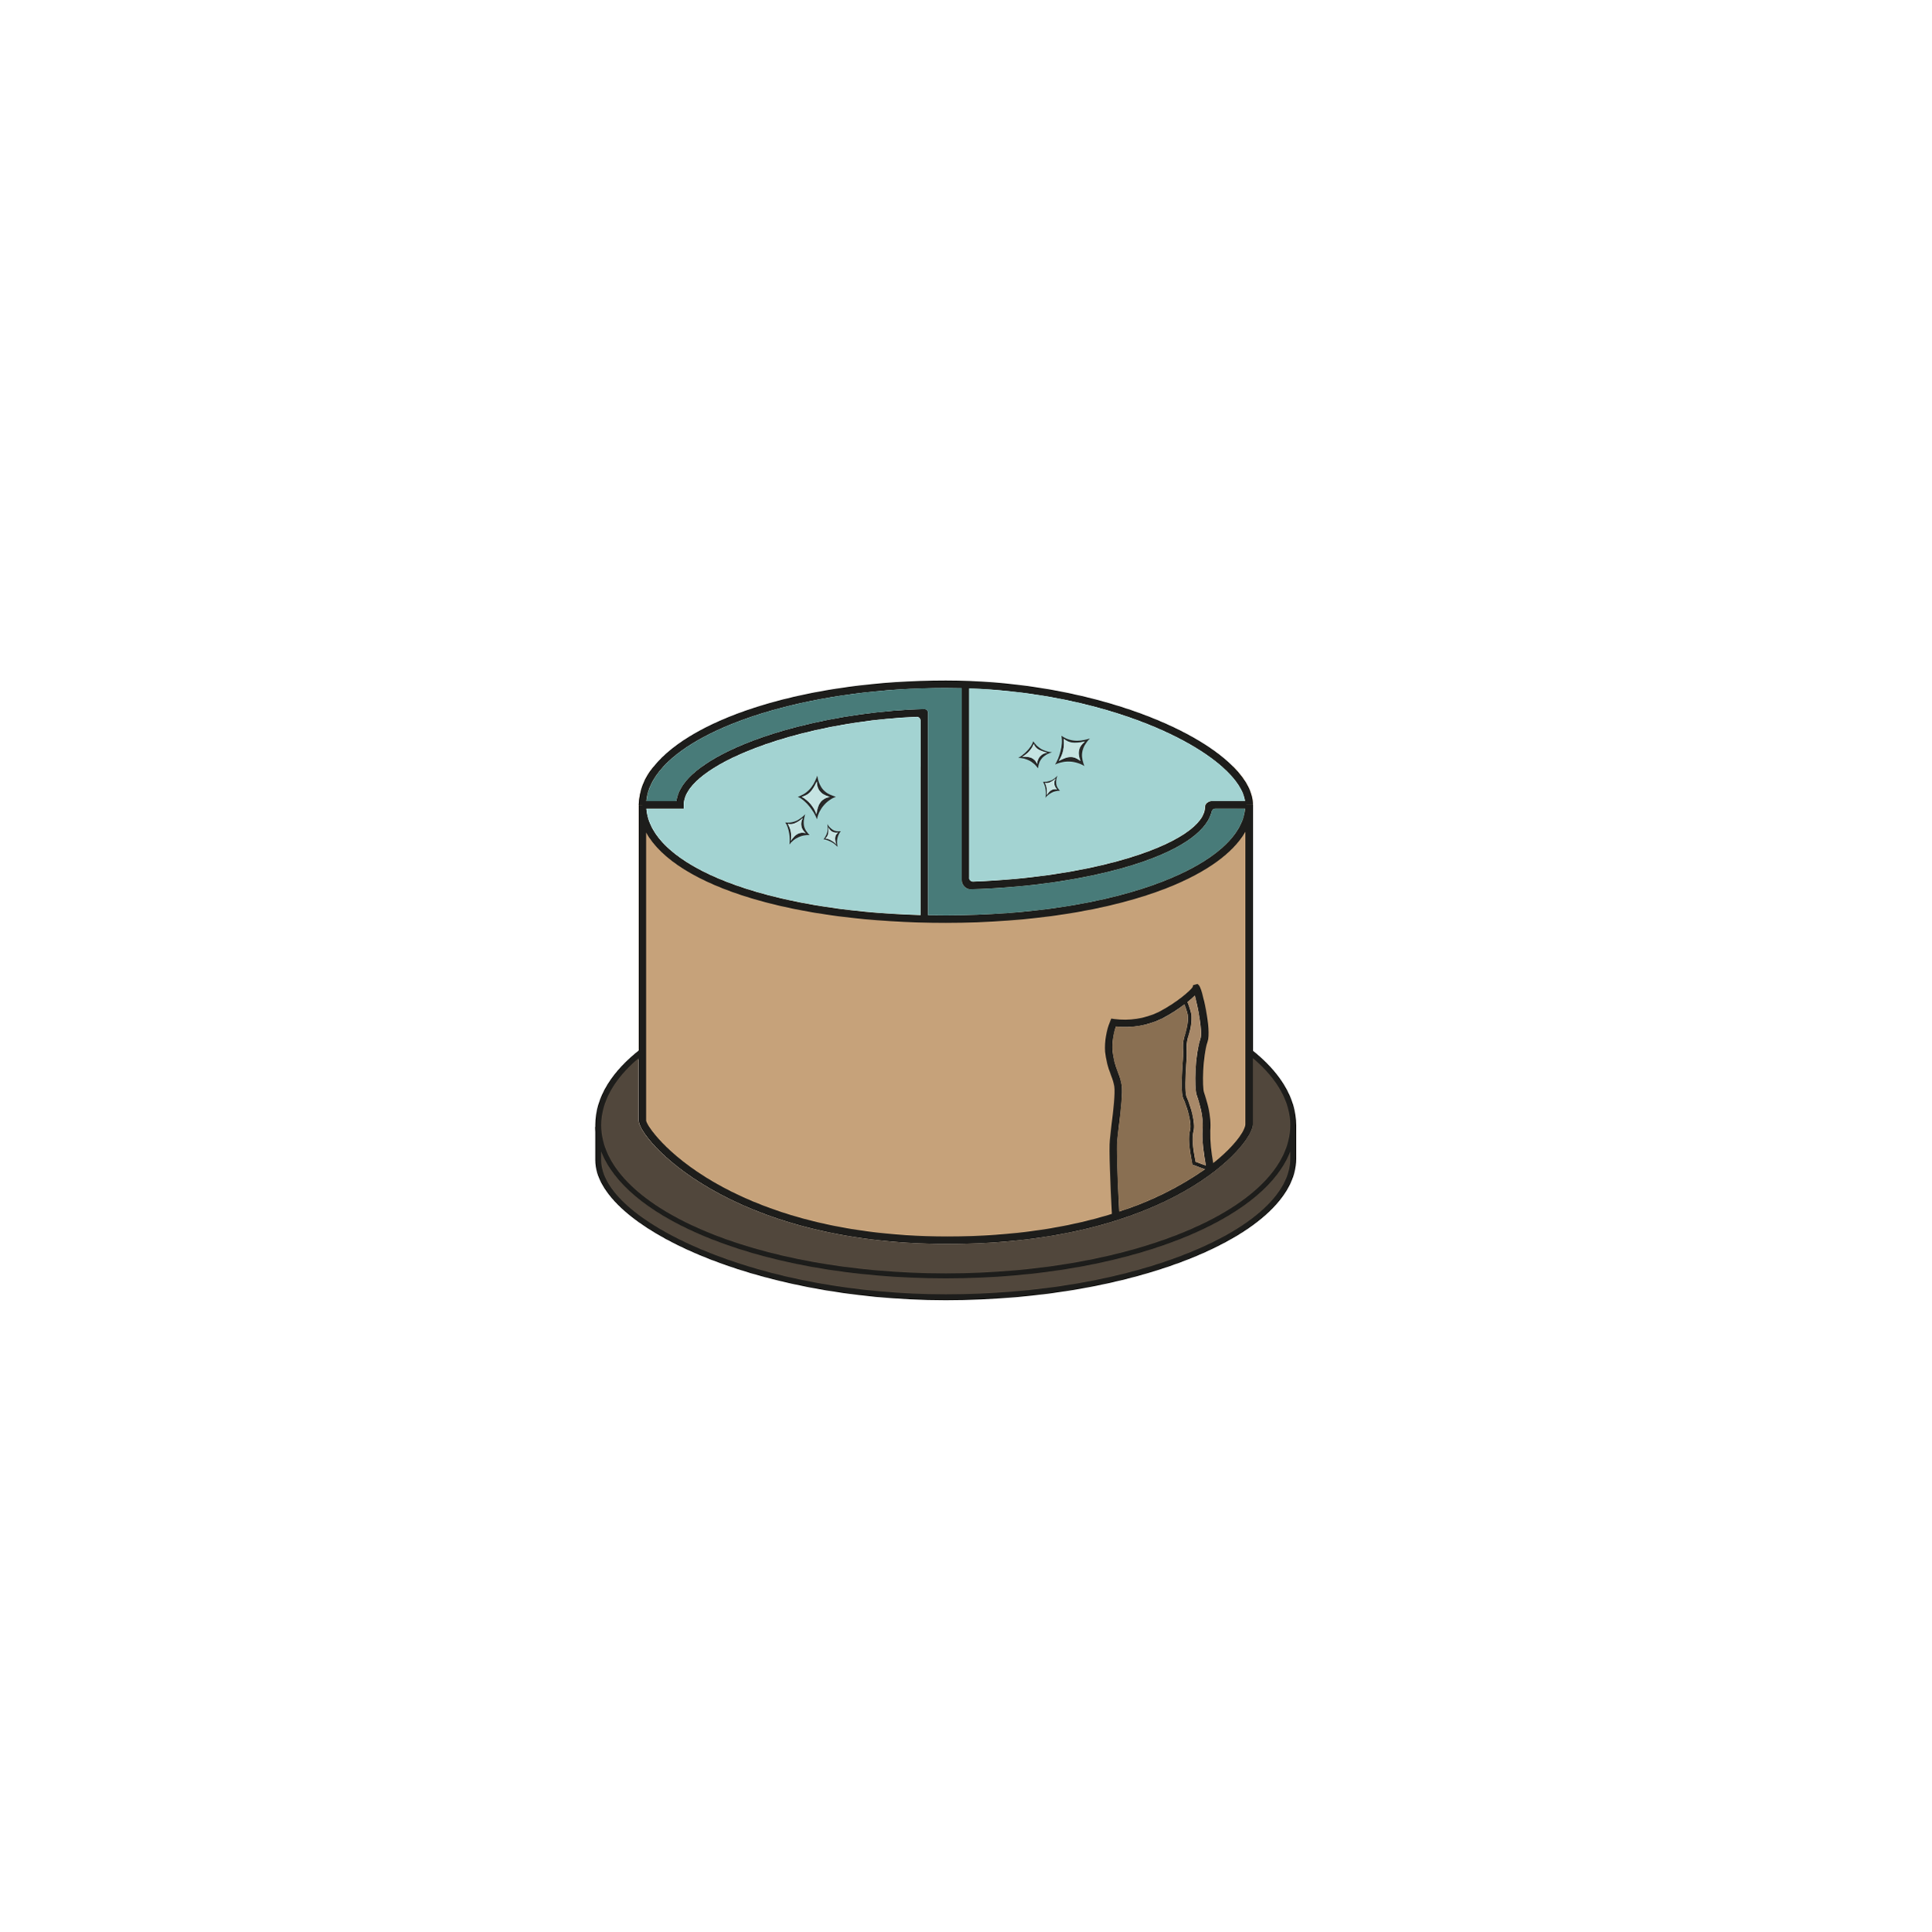
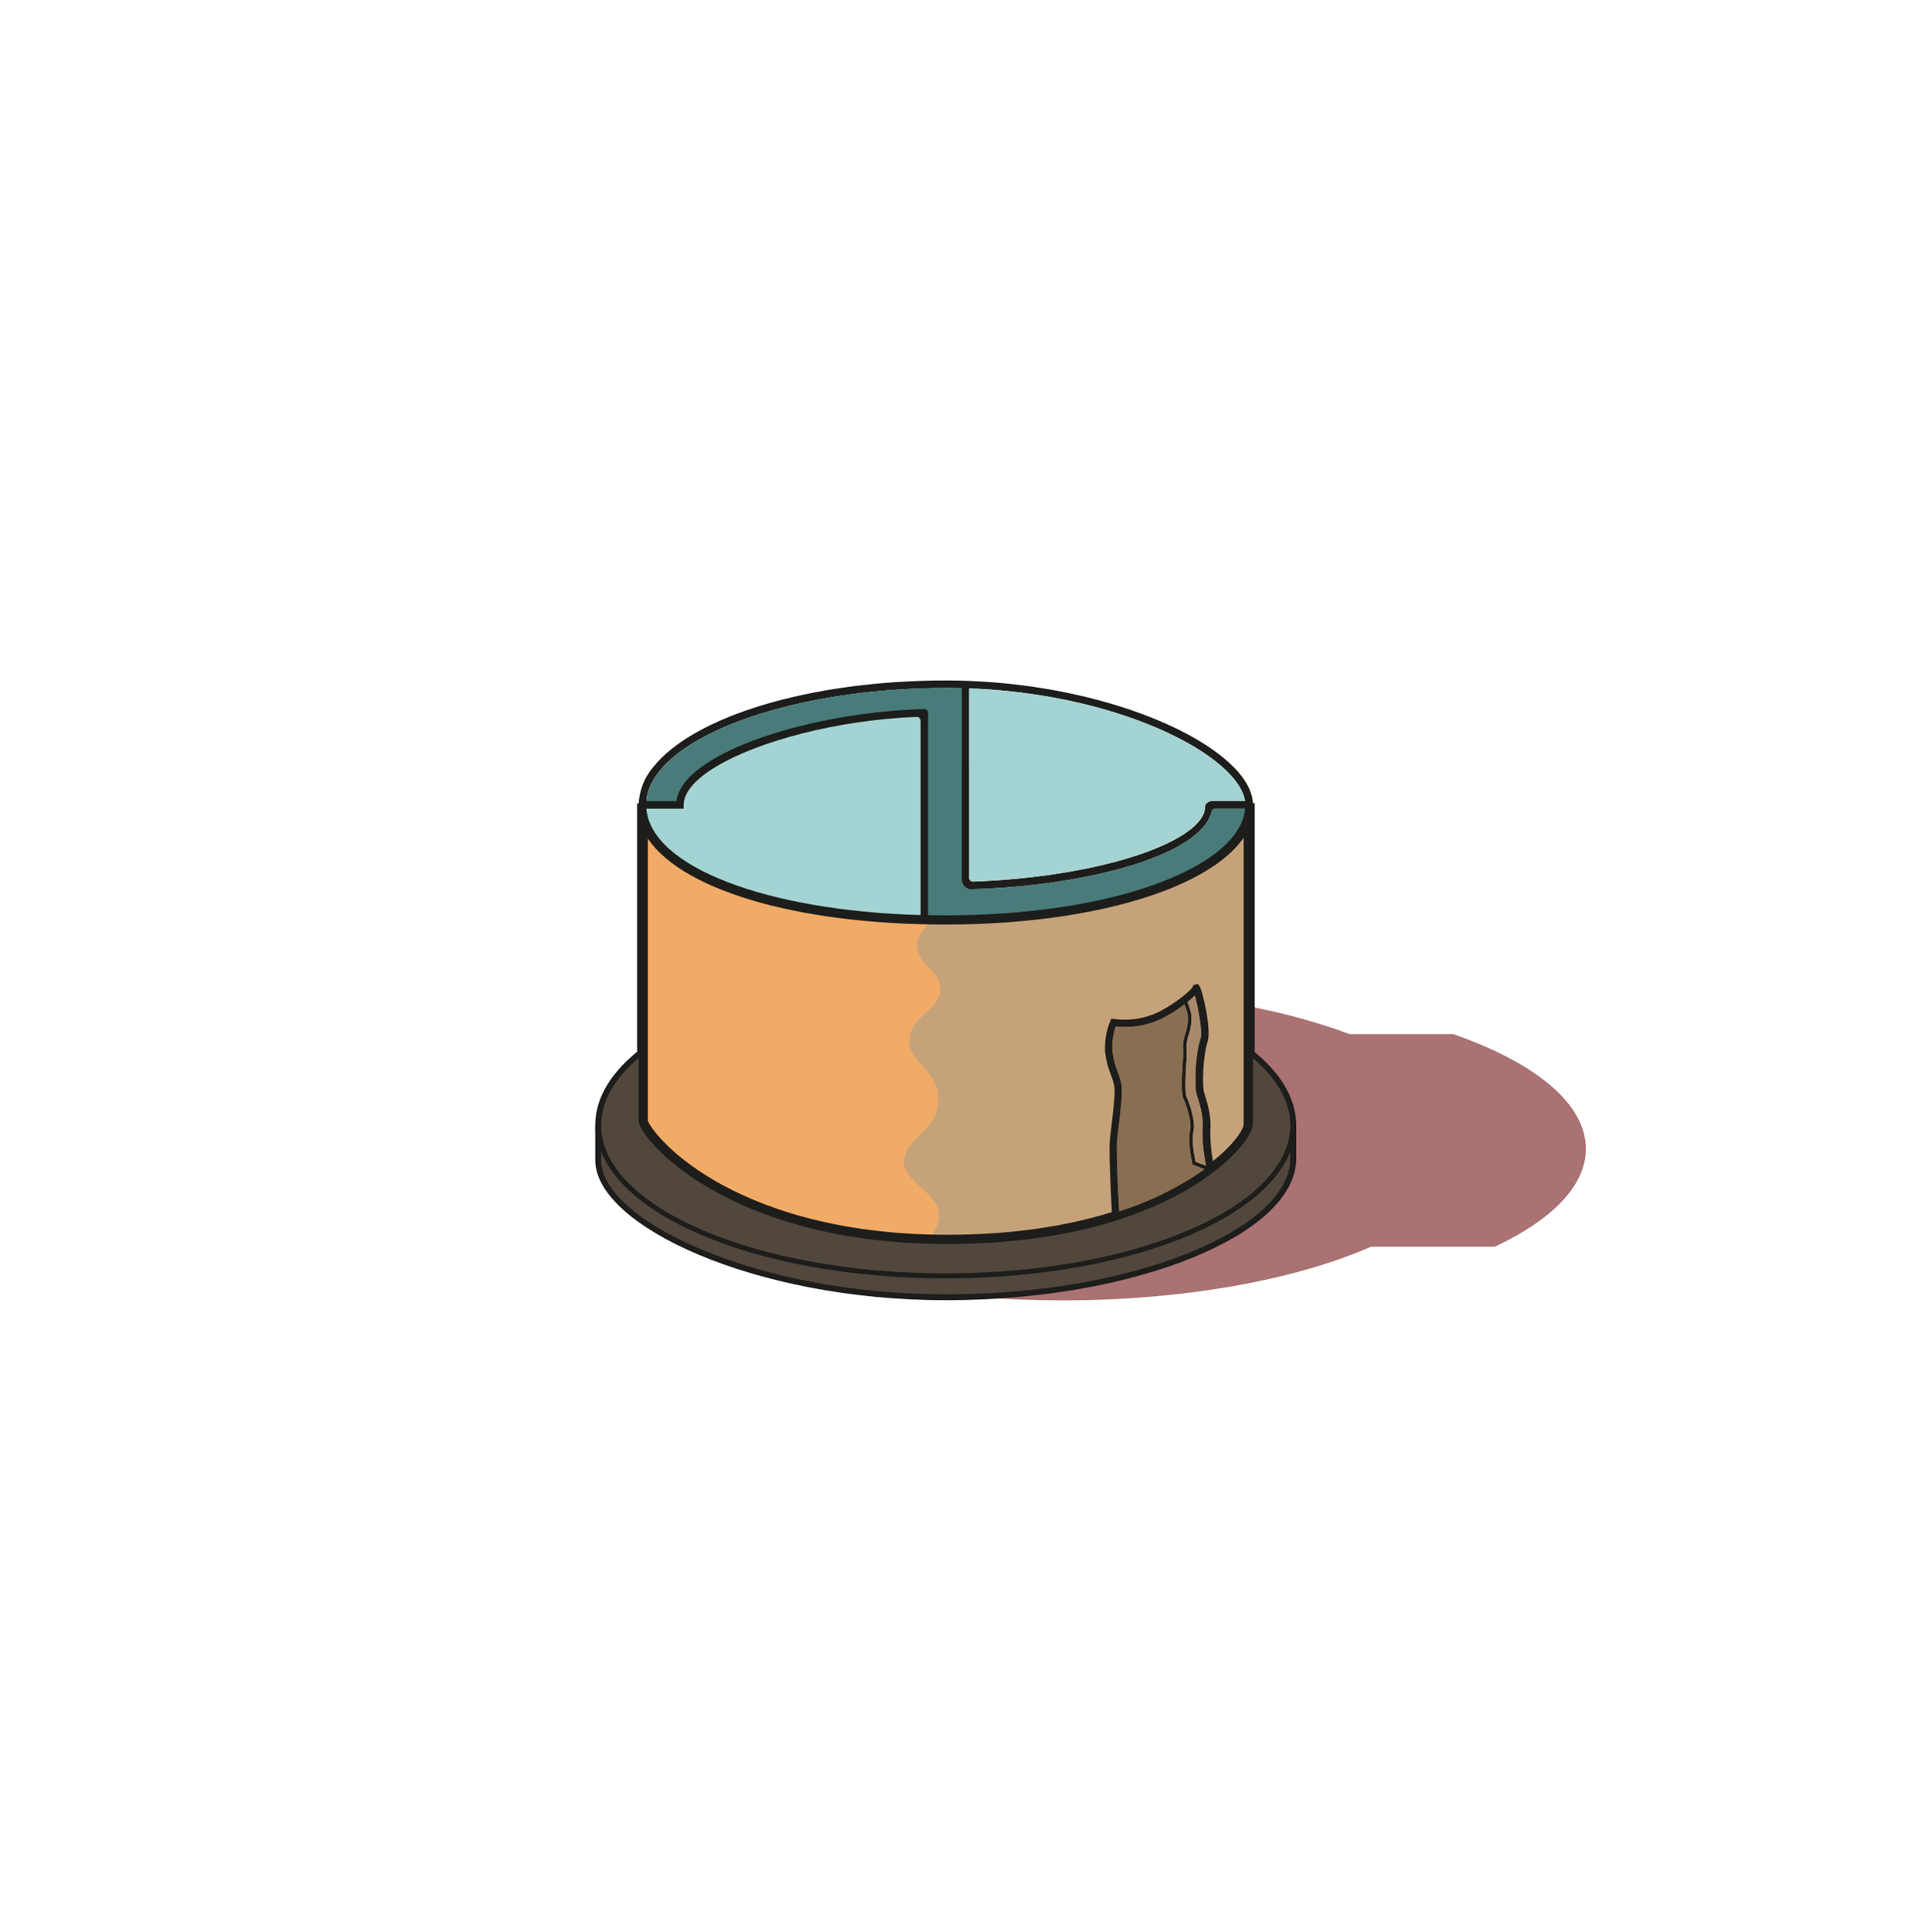
- <svg xmlns="http://www.w3.org/2000/svg" viewBox="0 0 566.93 566.93">
+ <svg xmlns="http://www.w3.org/2000/svg" id="_1" data-name="1" viewBox="0 0 566.93 566.93">
  <defs>
-     <style>.cls-1{fill:#c6a27a;}.cls-2{fill:#1d1d1b;}.cls-3{fill:none;stroke:#1d1d1b;stroke-miterlimit:10;stroke-width:2px;}.cls-4{fill:#a3d3d2;}.cls-5{fill:#896f52;}.cls-6{fill:#a88969;}.cls-7{fill:#487b79;}.cls-8{fill:#51473c;}.cls-9{fill:#282828;}.cls-10{fill:#c6e4e2;}</style>
+     <style>.cls-1{fill:#aa7272;}.cls-2{fill:#f0ab67;}.cls-3{fill:#c6a27a;}.cls-4,.cls-5{fill:#1d1d1b;}.cls-4,.cls-6{stroke:#1d1d1b;stroke-miterlimit:10;}.cls-6{fill:none;stroke-width:2px;}.cls-7{fill:#a3d3d2;}.cls-8{fill:#896f52;}.cls-9{fill:#a88969;}.cls-10{fill:#487b79;}.cls-11{fill:#51473c;}</style>
  </defs>
-   <g id="Layer_1" data-name="Layer 1">
-     <path class="cls-1" d="M362.07,225.1h-3.3c3.94,3.47,6.28,6.94,6.73,10.07-1.66,0-8.65,0-9.8,0-.39,0-2,.4-2,1.76,0,5-7.9,10.46-21.69,14.75-12.79,4-29.59,6.56-46.4,7.15a1.11,1.11,0,0,1-1.14-1.11V225.1h-2.21v33.22a2.73,2.73,0,0,0,2.37,2.73h0c33.28-.81,67.86-9.67,71-22.84a1.09,1.09,0,0,1,1.06-.83h8.76c-.71,8-9.28,15.62-24.32,21.44-16.45,6.37-39,9.88-63.58,9.88-1.74,0-3.47,0-5.18-.05V225.1h-2.2v43.5c-45.45-1.27-79.13-14.2-80.52-31.22h11v-1.11c0-3.75,3.5-7.62,9.39-11.17H206c-4.28,3.11-7,6.52-7.42,10.07h-8.82c.29-3.5,2-6.88,4.93-10.07h-2.87a17.9,17.9,0,0,0-4.32,11.17V329c0,5.16,26.13,36.18,90.68,36.18,65.23,0,89.64-29.17,89.64-35.13V236.27c0-3.63-2-7.44-5.72-11.17m-13.65,97c-.65-1.45-.37-6.18-.16-9.64a32.88,32.88,0,0,0,.11-5.06,10.87,10.87,0,0,1,.6-3.53,15.43,15.43,0,0,0,.8-6.07,18.33,18.33,0,0,0-1.17-3.67,25.14,25.14,0,0,0,2.16-1.91c.9,3.36,2.36,10.62,1.61,12.82-1.54,4.58-1.83,14.1-1.05,16.42.67,2,2.08,6.22,1.72,10.21-.26,3,.47,7.76.95,10.47l-3-1.1c-.91-4.69-1.06-7.17-.58-9.05.59-2.35-.85-7.29-2-9.89m-19.86,33.54c-.61-11.38-.82-18.81-.59-21,.13-1.26.3-2.7.48-4.2.58-4.78,1.17-9.72.82-12a20.36,20.36,0,0,0-1.11-3.78,23.33,23.33,0,0,1-1.59-6.27,18.62,18.62,0,0,1,1-7.1,25,25,0,0,0,13.4-2.3,46.64,46.64,0,0,0,6.7-4.22,15.59,15.59,0,0,1,1,3.14c.28,1.68-.28,3.77-.77,5.62a10.57,10.57,0,0,0-.62,4,34.88,34.88,0,0,1-.13,4.82c-.24,4-.51,8.46.25,10.16,1.14,2.55,2.46,7.15,1.95,9.16s-.37,4.77.63,9.84l.06.31,3.69,1.36a93.36,93.36,0,0,1-25.18,12.41" />
-     <path class="cls-2" d="M365.59,236.27a10.32,10.32,0,0,1-.06,1.11c-.71,8-9.28,15.62-24.32,21.44-16.45,6.37-39,9.88-63.58,9.88-1.74,0-3.47,0-5.18-.05l-2.2,0c-45.45-1.27-79.13-14.2-80.52-31.22a10.19,10.19,0,0,1,0-1.11h-2.21V329c0,5.16,26.13,36.18,90.68,36.18,65.23,0,89.64-29.17,89.64-35.13V236.27Zm0,93.78c0,1.7-2.95,6.25-9.48,11.43l-1.3,1-.67.49-.4.29a93.36,93.36,0,0,1-25.18,12.41l-2.17.69c-12.57,3.89-28.51,6.62-48.24,6.62-33.85,0-55.87-8.61-68.38-15.83-14.56-8.41-20-17-20.09-18.15V244.42c8.79,15.74,43.09,26.49,87.95,26.49,24.82,0,47.68-3.57,64.37-10,11.88-4.6,19.94-10.37,23.59-16.73Z" />
-     <path class="cls-2" d="M367.79,236.27h-2.2a7,7,0,0,0-.09-1.1c-.45-3.13-2.79-6.6-6.73-10.07-12.25-10.81-39.92-21.73-74.28-23l-2.2-.08c-1.54,0-3.09-.06-4.66-.06-37.71,0-70.79,9.84-83,23.17-2.92,3.19-4.64,6.57-4.93,10.07a10.24,10.24,0,0,0,0,1.1h-2.21a17.9,17.9,0,0,1,4.32-11.17c11.67-14.71,45.75-25.37,85.84-25.37,37.82,0,71.44,12.19,84.44,25.37,3.69,3.73,5.72,7.54,5.72,11.17" />
-     <path class="cls-2" d="M356.44,343.25l-1,.19-.83.16-.38.07a1.24,1.24,0,0,1,0-.22c0-.14-.06-.31-.09-.48s-.1-.5-.15-.8c-.48-2.71-1.21-7.51-.95-10.47.35-4-1.05-8.19-1.72-10.21-.78-2.32-.49-11.84,1.05-16.42.75-2.2-.71-9.46-1.61-12.82a25.14,25.14,0,0,1-2.16,1.91c-.28.23-.58.47-.9.7a46.64,46.64,0,0,1-6.7,4.22,25,25,0,0,1-13.4,2.3,18.62,18.62,0,0,0-1,7.1,23.33,23.33,0,0,0,1.59,6.27,20.36,20.36,0,0,1,1.11,3.78c.35,2.25-.24,7.19-.82,12-.18,1.5-.35,2.94-.48,4.2-.23,2.16,0,9.59.59,21,0,.49.05,1,.08,1.49l-2.2.12c0-.3,0-.61-.05-.92-.46-8.56-.92-19-.61-21.89.13-1.26.3-2.72.48-4.22.51-4.21,1.14-9.44.83-11.39a19.51,19.51,0,0,0-1-3.36,25,25,0,0,1-1.71-6.84,20.6,20.6,0,0,1,1.49-8.92l.34-.79.85.14a23.2,23.2,0,0,0,12.93-2c5.8-3,9.59-6.57,10.11-7.4l.14-.55,1.28-.36.48.49c.9,1,3.67,12.92,2.46,16.49-1.42,4.21-1.62,13.28-1,15,.71,2.16,2.21,6.65,1.81,11.1a44.48,44.48,0,0,0,.88,9.59q.17.91.33,1.77" />
-     <path class="cls-2" d="M355.72,342.81l-.24.63-.15.41-.68-.25-.42-.15-.49-.19-3.69-1.36-.06-.31c-1-5.07-1.17-7.74-.63-9.84s-.81-6.61-1.95-9.16c-.76-1.7-.49-6.19-.25-10.16a34.88,34.88,0,0,0,.13-4.82,10.57,10.57,0,0,1,.62-4c.49-1.85,1-3.94.77-5.62a15.59,15.59,0,0,0-1-3.14c-.15-.37-.31-.77-.49-1.19l1-.43c.13.32.26.62.37.92a18.33,18.33,0,0,1,1.17,3.67,15.43,15.43,0,0,1-.8,6.07,10.87,10.87,0,0,0-.6,3.53,32.88,32.88,0,0,1-.11,5.06c-.21,3.46-.49,8.19.16,9.64,1.16,2.6,2.6,7.54,2,9.89-.48,1.88-.33,4.36.58,9.05l3,1.1.82.31Z" />
-     <path class="cls-2" d="M365.84,235.17v2.21h-9.07a1.09,1.09,0,0,0-1.06.83c-3.17,13.17-37.75,22-71,22.84h0a2.73,2.73,0,0,1-2.37-2.73V200.83h2.21V257.7a1.11,1.11,0,0,0,1.14,1.11c16.81-.59,33.61-3.17,46.4-7.15,13.79-4.29,21.67-9.79,21.69-14.75,0-1.36,1.58-1.76,2-1.76,1.16,0,8.15,0,9.81,0Z" />
-     <path class="cls-2" d="M272.45,209.25v60.39h-2.2v-58.1a1.12,1.12,0,0,0-1.15-1.11c-23.3.91-46.54,7.11-59,14.67-5.89,3.55-9.39,7.42-9.39,11.17v1.11H188.57v-2.21h10c.46-3.55,3.14-7,7.42-10.07,13-9.48,40.64-16.35,65.35-16.95h0a1.1,1.1,0,0,1,1.1,1.1" />
-     <path class="cls-3" d="M366.9,309c8,6.33,12.62,13.61,12.62,21.35,0,24.45-45.62,44.27-101.89,44.27S175.74,354.75,175.74,330.3c0-7.85,4.71-15.22,13-21.62" />
-     <path class="cls-3" d="M379.52,330.3v9.88c0,20.95-45.62,40.51-101.89,40.51s-101.89-21.92-101.89-40.1v-9.8" />
-     <path class="cls-4" d="M284.49,257.69V202.06c34.35,1.3,62,12.22,74.27,23,3.95,3.47,6.28,6.94,6.73,10.07-1.65,0-8.65,0-9.8,0-.38,0-2,.4-2,1.76,0,5-7.91,10.46-21.7,14.75-12.79,4-29.59,6.57-46.39,7.15a1.1,1.1,0,0,1-1.15-1.11" />
-     <path class="cls-4" d="M270.26,211.56v57.06c-45.44-1.27-79.12-14.19-80.51-31.22H200.7v-1.1c0-3.76,3.5-7.62,9.39-11.18,12.49-7.56,35.73-13.76,59-14.67a1.11,1.11,0,0,1,1.14,1.11" />
-     <path class="cls-5" d="M350.05,341.89l3.68,1.37a93.08,93.08,0,0,1-25.18,12.4c-.6-11.37-.81-18.8-.59-21,.13-1.26.3-2.7.49-4.2.57-4.78,1.17-9.73.81-12a20.49,20.49,0,0,0-1.11-3.77,23.07,23.07,0,0,1-1.58-6.27,18.2,18.2,0,0,1,1-7.1A24.87,24.87,0,0,0,341,299.07a45.25,45.25,0,0,0,6.7-4.22,16.73,16.73,0,0,1,1,3.15,14.75,14.75,0,0,1-.78,5.61,10.82,10.82,0,0,0-.62,4,34.88,34.88,0,0,1-.13,4.82c-.24,4-.51,8.45.26,10.16,1.14,2.55,2.45,7.15,1.95,9.15s-.37,4.77.63,9.85Z" />
-     <path class="cls-6" d="M349.77,297.83a18.33,18.33,0,0,0-1.17-3.67,25.14,25.14,0,0,0,2.16-1.91c.9,3.36,2.36,10.62,1.61,12.82-1.54,4.58-1.83,14.1-1.05,16.42.67,2,2.08,6.22,1.72,10.21-.26,3,.47,7.76.95,10.47l-3-1.1c-.91-4.69-1.06-7.17-.58-9.05.59-2.35-.85-7.29-2-9.88-.65-1.46-.37-6.19-.16-9.65a31.6,31.6,0,0,0,.11-5.06,10.87,10.87,0,0,1,.6-3.53,15.43,15.43,0,0,0,.8-6.07" />
-     <path class="cls-7" d="M356.77,237.37a1.1,1.1,0,0,0-1.06.83c-3.17,13.18-37.75,22-71,22.84h0a2.72,2.72,0,0,1-2.37-2.72V202c-1.54,0-3.09-.06-4.66-.06-37.71,0-70.79,9.84-83,23.16-2.92,3.19-4.64,6.58-4.93,10.08h8.82c.46-3.56,3.14-7,7.42-10.08,13-9.47,40.64-16.34,65.35-16.94h0a1.1,1.1,0,0,1,1.1,1.1v59.4c1.71,0,3.44.05,5.18.05,24.55,0,47.13-3.51,63.58-9.88,15-5.82,23.61-13.41,24.32-21.45Z" />
-     <path class="cls-8" d="M378.78,338v2.19c0,9.82-10.71,19.82-29.38,27.43-19.55,8-45,12.34-71.78,12.34-26.06,0-51.55-4.68-71.76-13.17-18.4-7.74-29.39-17.53-29.39-26.19V338c3.56,9.2,13.48,17.62,28.81,24.28,19.34,8.4,45,13,72.34,13s53-4.63,72.35-13c15.33-6.66,25.26-15.08,28.81-24.28" />
-     <path class="cls-8" d="M378.78,330.3c0,24-45.37,43.52-101.16,43.52S176.47,354.3,176.47,330.3c0-6.83,3.8-13.61,11-19.68V329c0,5.16,26.13,36.18,90.68,36.18,65.23,0,89.64-29.17,89.64-35.13V310.62c7.2,6.07,11,12.86,11,19.68" />
-     <path class="cls-9" d="M245.38,233.89a9.08,9.08,0,0,0-5.56,6.61c-.67-2-3.08-5.51-5.61-6.59,3.8-1.28,5-4.25,5.7-6.2.74,4.6,3.31,5.53,5.47,6.18m-10,0a9.58,9.58,0,0,1,4.29,5.09c.48-3,1.26-4.39,3.91-5.09-2.76-.68-3.76-2.34-3.79-4.49-1.47,3.16-2.59,4-4.41,4.49" />
-     <path class="cls-10" d="M243.56,233.91c-2.66.71-3.43,2.12-3.91,5.09a9.58,9.58,0,0,0-4.29-5.09c1.82-.46,2.94-1.34,4.41-4.49,0,2.15,1,3.82,3.79,4.49" />
-     <path class="cls-9" d="M237.67,245.14a7,7,0,0,0-5.94,2.76c.27-1.59,0-4.86-1.22-6.45,2.9.37,4.73-1.31,5.89-2.43-1.19,3.44.12,4.95,1.27,6.12m-6.42-3.31a7.34,7.34,0,0,1,.91,5c1.38-1.91,2.39-2.64,4.34-2.25a3.34,3.34,0,0,1-.81-4.39c-2.08,1.72-3.11,2-4.44,1.67" />
-     <path class="cls-10" d="M236.5,244.55c-2-.39-3,.34-4.35,2.25a7.28,7.28,0,0,0-.91-5c1.34.28,2.37,0,4.45-1.67a3.34,3.34,0,0,0,.81,4.39" />
-     <path class="cls-9" d="M246.83,244a5.14,5.14,0,0,0-.93,4.62,7.27,7.27,0,0,0-4.14-2.26,5,5,0,0,0,1.09-4.44c1.45,2.24,2.84,2.19,4,2.08m-4.55,2.11a5.35,5.35,0,0,1,3.18,1.77c-.5-1.66-.49-2.56.55-3.49a2.43,2.43,0,0,1-2.81-1.55c.1,2-.2,2.65-.92,3.27" />
-     <path class="cls-10" d="M246,244.39c-1,.93-1,1.83-.55,3.49a5.27,5.27,0,0,0-3.18-1.76c.72-.63,1-1.32.92-3.28a2.43,2.43,0,0,0,2.81,1.55" />
-     <path class="cls-9" d="M318.33,224.87a9.08,9.08,0,0,0-8.62-.42c1.16-1.73,2.52-5.8,1.85-8.46,3.32,2.25,6.41,1.41,8.38.79-3.21,3.37-2.4,6-1.61,8.09m-6.07-8a9.61,9.61,0,0,1-1.46,6.49c2.66-1.42,4.25-1.65,6.42,0-1.14-2.62-.41-4.42,1.28-5.74-3.4.74-4.77.38-6.24-.79" />
-     <path class="cls-10" d="M317.22,223.44c-2.17-1.69-3.77-1.46-6.43,0a9.5,9.5,0,0,0,1.46-6.5c1.47,1.17,2.85,1.54,6.25.8-1.69,1.32-2.42,3.12-1.28,5.74" />
-     <path class="cls-9" d="M304.71,225.54a7,7,0,0,0-5.79-3.06c1.43-.74,3.88-2.94,4.4-4.87a6.92,6.92,0,0,0,5.5,3.21c-3.46,1.14-3.87,3.1-4.11,4.72m-1.25-7.12a7.34,7.34,0,0,1-3.4,3.73c2.35-.06,3.54.31,4.42,2.1a3.34,3.34,0,0,1,3-3.3c-2.62-.62-3.43-1.3-4-2.53" />
-     <path class="cls-10" d="M304.47,224.25c-.87-1.79-2.06-2.16-4.42-2.1a7.32,7.32,0,0,0,3.41-3.73c.58,1.23,1.4,1.91,4,2.53a3.35,3.35,0,0,0-3,3.3" />
-     <path class="cls-9" d="M311.16,232.14a5.15,5.15,0,0,0-4.24,2.06,7.34,7.34,0,0,0-.7-4.67,5,5,0,0,0,4.19-1.82c-.91,2.51,0,3.59.75,4.43m-4.43-2.34a5.38,5.38,0,0,1,.52,3.6c1-1.4,1.74-1.94,3.1-1.68a2.43,2.43,0,0,1-.46-3.17c-1.5,1.26-2.23,1.44-3.16,1.25" />
-     <path class="cls-10" d="M310.35,231.73c-1.36-.27-2.09.27-3.1,1.67a5.31,5.31,0,0,0-.53-3.6c.94.19,1.67,0,3.17-1.25a2.44,2.44,0,0,0,.46,3.18" />
+   <g id="Fore">
+     <path class="cls-1" d="M426.62,303.57H396.17c-21.67-8.16-51.45-13.19-84.32-13.19-66.26,0-120,20.45-120,45.68s53.71,45.68,120,45.68c36.2,0,68.65-6.11,90.65-15.76h36.34c16.7-7.85,26.71-17.85,26.71-28.74C465.55,323.91,450.55,311.92,426.62,303.57Z" />
+     <path class="cls-2" d="M362.07,225.1h-3.3c3.94,3.47,6.28,6.94,6.73,10.07-1.66,0-8.65,0-9.8,0-.39,0-2,.4-2,1.76,0,5-7.9,10.46-21.69,14.75-12.79,4-29.59,6.56-46.4,7.15a1.12,1.12,0,0,1-1.15-1.11V225.1h-2.2v33.22a2.73,2.73,0,0,0,2.37,2.73h0c33.28-.81,67.86-9.67,71-22.84a1.09,1.09,0,0,1,1.06-.83h8.76c-.71,8-9.28,15.62-24.32,21.44-16.45,6.37-39,9.88-63.58,9.88-1.74,0-3.47,0-5.18-.05V225.1h-2.2v43.5c-45.45-1.27-79.13-14.2-80.52-31.22h11v-1.11c0-3.75,3.5-7.62,9.39-11.17H206c-4.28,3.11-7,6.52-7.42,10.07h-8.82c.29-3.5,2-6.88,4.93-10.07h-2.87a17.9,17.9,0,0,0-4.32,11.17V329c0,5.16,26.13,36.18,90.68,36.18,65.23,0,89.64-29.17,89.64-35.13V236.27c0-3.63-2-7.44-5.72-11.17m-13.65,97c-.65-1.46-.37-6.19-.16-9.65a32.88,32.88,0,0,0,.11-5.06,10.87,10.87,0,0,1,.6-3.53,15.43,15.43,0,0,0,.8-6.07,18.33,18.33,0,0,0-1.17-3.67,26.76,26.76,0,0,0,2.16-1.91c.9,3.36,2.36,10.62,1.61,12.82-1.54,4.58-1.83,14.1-1.05,16.42.67,2,2.08,6.22,1.72,10.21-.26,3,.47,7.76.95,10.47l-3-1.1c-.91-4.69-1.06-7.17-.58-9.05.59-2.35-.85-7.29-2-9.88m-19.86,33.53c-.61-11.38-.82-18.81-.59-21,.13-1.26.3-2.7.48-4.19.58-4.79,1.17-9.73.82-12a20.36,20.36,0,0,0-1.11-3.78,23,23,0,0,1-1.59-6.27,18.62,18.62,0,0,1,1-7.1,25,25,0,0,0,13.4-2.3,46.64,46.64,0,0,0,6.7-4.22,15.59,15.59,0,0,1,1,3.14,14.59,14.59,0,0,1-.77,5.62,10.57,10.57,0,0,0-.62,4,34.86,34.86,0,0,1-.13,4.82c-.24,4-.51,8.46.25,10.16,1.14,2.55,2.46,7.15,1.95,9.16s-.37,4.77.63,9.84l.06.31,3.69,1.36a93.21,93.21,0,0,1-25.18,12.41" />
+     <path class="cls-3" d="M365.53,237.38c-.71,8-9.28,15.62-24.32,21.44-16.45,6.37-39,9.88-63.58,9.88l-2.08,0c-2.53,2.41-6.45,4.84-6.34,9.16.15,5.5,6.65,6.77,6.81,12.26.19,6.29-8.25,7.73-9,14.64s7.6,8.65,8.34,16.68c1,10.57-9.5,11.76-10,19.59-.31,5.05,8.47,8.64,10,13.77,1,3.25-.82,7-3.42,10.3,2,.07,4.11.1,6.23.1,65.23,0,89.64-29.17,89.64-35.13V236.27m-83.13,24.78,43.9,94.62c-.61-11.38-.82-18.81-.59-21,.13-1.26.3-2.7.48-4.19.58-4.79,1.17-9.73.82-12a20.36,20.36,0,0,0-1.11-3.78,23,23,0,0,1-1.59-6.27,18.62,18.62,0,0,1,1-7.1,25,25,0,0,0,13.4-2.3,46.64,46.64,0,0,0,6.7-4.22,15.59,15.59,0,0,1,1,3.14,14.59,14.59,0,0,1-.77,5.62,10.57,10.57,0,0,0-.62,4,34.86,34.86,0,0,1-.13,4.82c-.24,4-.51,8.46.25,10.16,1.14,2.55,2.46,7.15,1.95,9.16s-.37,4.77.63,9.84l.06.31,3.69,1.36A93.21,93.21,0,0,1,328.56,355.67ZM351,341.07c-.91-4.69-1.06-7.17-.58-9.05.59-2.35-.85-7.29-2-9.88-.65-1.46-.37-6.19-.16-9.65a32.88,32.88,0,0,0,.11-5.06,10.87,10.87,0,0,1,.6-3.53,15.43,15.43,0,0,0,.8-6.07,18.33,18.33,0,0,0-1.17-3.67,26.76,26.76,0,0,0,2.16-1.91c.9,3.36,2.36,10.62,1.61,12.82-1.54,4.58-1.83,14.1-1.05,16.42.67,2,2.08,6.22,1.72,10.21-.26,3,.47,7.76.95,10.47Z" />
+     <path class="cls-4" d="M365.59,236.27a10.32,10.32,0,0,1-.06,1.11c-.71,8-9.28,15.62-24.32,21.44-16.45,6.37-39,9.88-63.58,9.88-1.74,0-3.47,0-5.18-.05l-2.2,0c-45.45-1.27-79.13-14.2-80.52-31.22a10.19,10.19,0,0,1,0-1.11h-2.21V329c0,5.16,26.13,36.18,90.68,36.18,65.23,0,89.64-29.17,89.64-35.13V236.27Zm0,93.78c0,1.7-2.95,6.25-9.48,11.43l-1.3,1-.67.49-.4.29a93.36,93.36,0,0,1-25.18,12.41l-2.17.69c-12.58,3.89-28.51,6.62-48.24,6.62-33.85,0-55.87-8.61-68.38-15.83-14.56-8.41-20-17-20.09-18.15V244.42c8.79,15.74,43.09,26.49,87.95,26.49,24.82,0,47.68-3.57,64.37-10,11.88-4.6,19.94-10.37,23.59-16.73Z" />
+     <path class="cls-5" d="M367.79,236.27h-2.2a7,7,0,0,0-.09-1.1c-.45-3.13-2.79-6.6-6.73-10.07-12.25-10.81-39.92-21.73-74.28-23l-2.2-.08c-1.54,0-3.09-.05-4.66-.05-37.71,0-70.8,9.83-83,23.16-2.92,3.19-4.64,6.57-4.93,10.07a10.24,10.24,0,0,0,0,1.1h-2.21a17.9,17.9,0,0,1,4.32-11.17c11.67-14.71,45.75-25.37,85.84-25.37,37.82,0,71.44,12.19,84.44,25.37,3.69,3.73,5.72,7.54,5.72,11.17" />
+     <path class="cls-5" d="M356.44,343.25l-1,.19-.83.16-.38.07c0-.06,0-.14,0-.22s-.05-.31-.08-.48-.1-.5-.15-.8c-.48-2.71-1.21-7.51-.95-10.47.35-4-1.05-8.19-1.72-10.21-.78-2.32-.49-11.84,1.05-16.42.75-2.19-.71-9.46-1.61-12.82a25.14,25.14,0,0,1-2.16,1.91c-.28.23-.58.47-.9.7a47.53,47.53,0,0,1-6.7,4.22,25,25,0,0,1-13.4,2.3,18.62,18.62,0,0,0-1,7.1,23.33,23.33,0,0,0,1.59,6.27,20.36,20.36,0,0,1,1.11,3.78c.35,2.25-.24,7.19-.82,12-.18,1.5-.35,2.94-.48,4.2-.23,2.16,0,9.59.59,21,0,.49.05,1,.08,1.49l-2.2.12c0-.3,0-.61-.05-.92-.46-8.56-.92-19-.61-21.89.13-1.26.3-2.72.48-4.22.51-4.21,1.14-9.44.83-11.39a19.51,19.51,0,0,0-1-3.36,25.37,25.37,0,0,1-1.72-6.84,20.7,20.7,0,0,1,1.5-8.92l.34-.79.85.14a23.3,23.3,0,0,0,12.93-2c5.8-3,9.59-6.57,10.1-7.4l.15-.55,1.28-.36.48.49c.9,1,3.67,12.92,2.46,16.49-1.42,4.21-1.62,13.28-1,15,.71,2.16,2.21,6.65,1.81,11.1a44.48,44.48,0,0,0,.88,9.59q.17.91.33,1.77" />
+     <path class="cls-5" d="M355.72,342.81l-.24.63-.15.41-.68-.25-.42-.15-.49-.19-3.69-1.37-.06-.3c-1-5.07-1.17-7.74-.63-9.84s-.81-6.61-1.95-9.16c-.76-1.71-.49-6.19-.25-10.16a36.61,36.61,0,0,0,.13-4.82,10.73,10.73,0,0,1,.61-4,14.44,14.44,0,0,0,.78-5.62,15.59,15.59,0,0,0-1-3.14c-.15-.37-.31-.77-.49-1.19l1-.43c.13.32.26.62.37.92a18.33,18.33,0,0,1,1.17,3.67,15.43,15.43,0,0,1-.8,6.07,10.87,10.87,0,0,0-.6,3.53,32.88,32.88,0,0,1-.11,5.06c-.21,3.46-.49,8.19.16,9.64,1.16,2.6,2.6,7.54,2,9.89-.48,1.88-.33,4.36.58,9.05l3,1.1.82.31Z" />
+     <path class="cls-5" d="M365.84,235.17v2.21h-9.07a1.09,1.09,0,0,0-1.06.83c-3.18,13.17-37.75,22-71,22.84h0a2.73,2.73,0,0,1-2.37-2.73V200.83h2.2V257.7a1.12,1.12,0,0,0,1.15,1.11c16.81-.59,33.61-3.17,46.4-7.15,13.79-4.29,21.67-9.79,21.69-14.75,0-1.36,1.58-1.76,2-1.76,1.16,0,8.15,0,9.81,0Z" />
+     <path class="cls-4" d="M272.45,209.25v60.39h-2.2v-58.1a1.12,1.12,0,0,0-1.15-1.11c-23.3.91-46.54,7.11-59,14.67-5.89,3.55-9.39,7.42-9.39,11.17v1.11H188.57v-2.21h10c.46-3.55,3.14-7,7.42-10.07,13-9.48,40.64-16.35,65.35-16.95h0a1.1,1.1,0,0,1,1.1,1.1" />
+     <path class="cls-6" d="M366.9,309c8,6.33,12.62,13.61,12.62,21.35,0,24.45-45.62,44.27-101.89,44.27S175.74,354.75,175.74,330.3c0-7.85,4.71-15.22,13-21.62" />
+     <path class="cls-6" d="M379.52,330.31v9.87c0,20.95-45.62,40.51-101.89,40.51s-101.89-21.92-101.89-40.1v-9.8" />
+     <path class="cls-7" d="M284.49,257.69V202.06c34.35,1.3,62,12.22,74.27,23,3.95,3.47,6.28,6.94,6.73,10.07-1.65,0-8.65,0-9.8,0-.38,0-2,.4-2,1.76,0,5-7.91,10.46-21.7,14.75-12.79,4-29.59,6.57-46.4,7.15a1.1,1.1,0,0,1-1.14-1.11" />
+     <path class="cls-7" d="M270.26,211.56v57.07c-45.44-1.28-79.12-14.2-80.51-31.23H200.7v-1.1c0-3.76,3.5-7.62,9.39-11.18,12.49-7.56,35.73-13.76,59-14.67a1.11,1.11,0,0,1,1.14,1.11" />
+     <path class="cls-8" d="M350,341.89l3.69,1.37a93.08,93.08,0,0,1-25.18,12.4c-.6-11.37-.82-18.8-.59-21,.13-1.26.3-2.7.49-4.2.57-4.78,1.17-9.73.81-12a20.49,20.49,0,0,0-1.11-3.77,23.07,23.07,0,0,1-1.58-6.27,18.2,18.2,0,0,1,1-7.1A24.87,24.87,0,0,0,341,299.07a45.25,45.25,0,0,0,6.7-4.22,16.51,16.51,0,0,1,1,3.15,14.75,14.75,0,0,1-.78,5.61,10.82,10.82,0,0,0-.62,4,34.72,34.72,0,0,1-.13,4.81c-.24,4-.51,8.46.26,10.17,1.14,2.55,2.45,7.15,1.95,9.15s-.37,4.77.63,9.85Z" />
+     <path class="cls-9" d="M349.77,297.83a18.33,18.33,0,0,0-1.17-3.67,25.14,25.14,0,0,0,2.16-1.91c.9,3.36,2.36,10.62,1.61,12.82-1.54,4.58-1.83,14.1-1.05,16.42.67,2,2.08,6.22,1.72,10.21-.26,3,.47,7.76.95,10.47l-3-1.1c-.91-4.69-1.06-7.17-.58-9.05.59-2.35-.85-7.29-2-9.88-.65-1.46-.37-6.19-.16-9.65a31.6,31.6,0,0,0,.11-5.06,10.87,10.87,0,0,1,.6-3.53,15.43,15.43,0,0,0,.8-6.07" />
+     <path class="cls-10" d="M356.77,237.37a1.1,1.1,0,0,0-1.06.83c-3.17,13.18-37.75,22-71,22.84h0a2.72,2.72,0,0,1-2.37-2.72V202c-1.54,0-3.09-.06-4.66-.06-37.71,0-70.79,9.84-83,23.16-2.92,3.19-4.64,6.58-4.93,10.08h8.82c.46-3.56,3.14-7,7.42-10.08,13-9.47,40.64-16.34,65.35-16.94h0a1.1,1.1,0,0,1,1.1,1.1v59.4c1.71,0,3.44.05,5.18.05,24.55,0,47.13-3.51,63.58-9.88,15-5.82,23.61-13.41,24.32-21.45Z" />
+     <path class="cls-11" d="M378.78,338v2.19c0,9.82-10.71,19.82-29.38,27.43-19.55,8-45,12.34-71.78,12.34-26.06,0-51.55-4.68-71.76-13.17-18.4-7.74-29.39-17.53-29.39-26.19V338c3.56,9.19,13.48,17.62,28.81,24.28,19.34,8.4,45,13,72.34,13s53-4.63,72.35-13c15.33-6.66,25.26-15.09,28.81-24.28" />
+     <path class="cls-11" d="M378.78,330.3c0,24-45.37,43.52-101.16,43.52S176.47,354.3,176.47,330.3c0-6.83,3.8-13.61,11-19.68V329c0,5.16,26.13,36.18,90.68,36.18,65.23,0,89.64-29.17,89.64-35.13V310.62c7.2,6.07,11,12.86,11,19.68" />
  </g>
</svg>
